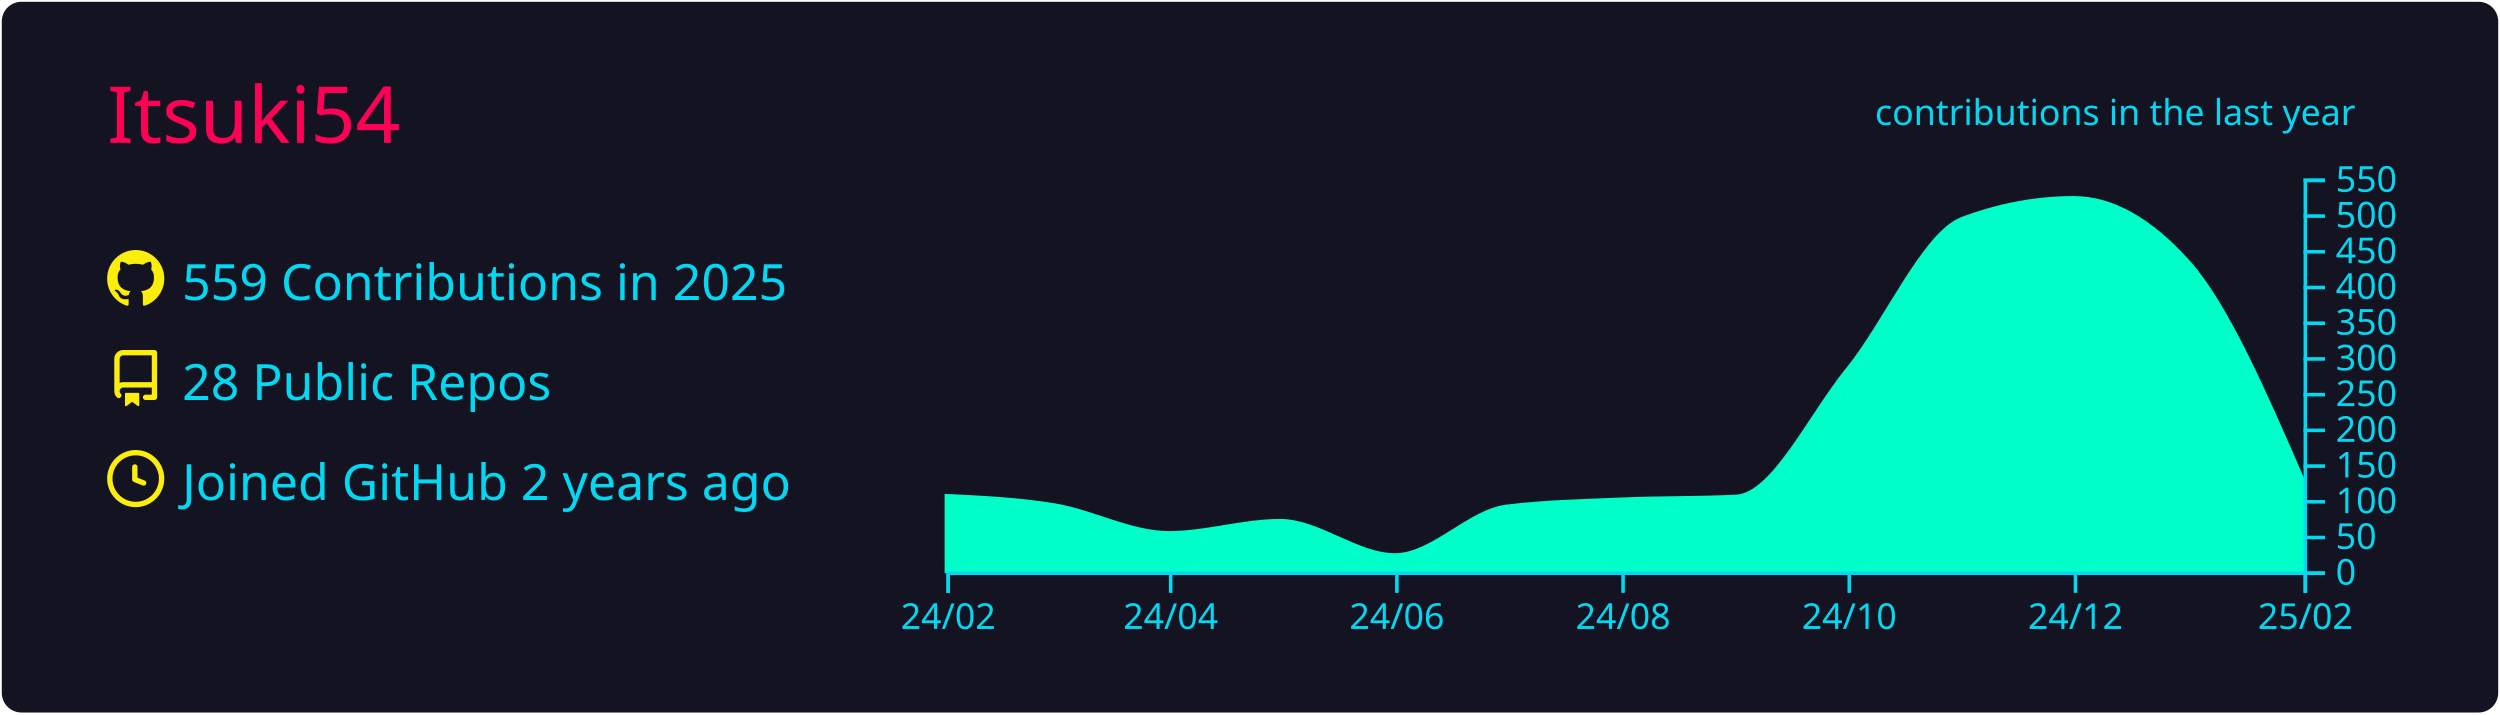
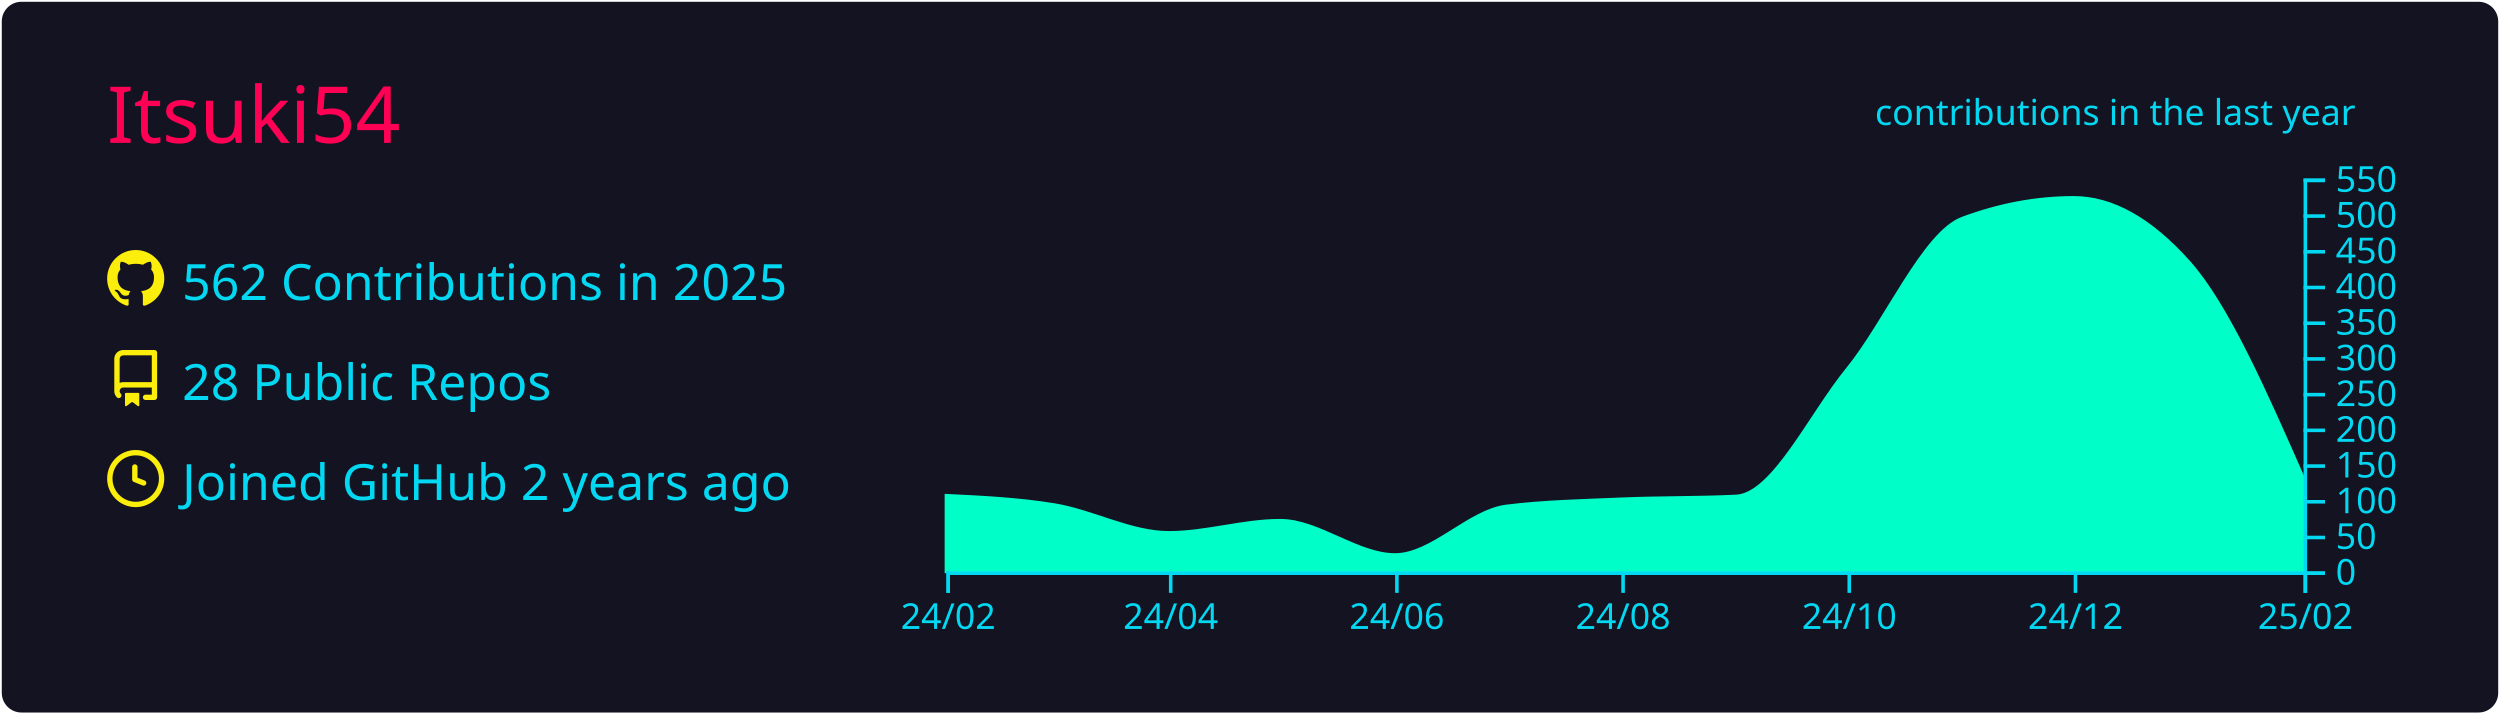
<svg xmlns="http://www.w3.org/2000/svg" width="700" height="200" viewBox="0 0 700 200">
  <style>* {
          font-family: 'Segoe UI', Ubuntu, "Helvetica Neue", Sans-Serif
        }</style>
  <rect x="1" y="1" rx="5" ry="5" height="99%" width="99.714%" stroke="#141321" stroke-width="1" fill="#141321" stroke-opacity="1" />
  <text x="30" y="40" style="font-size: 22px; fill: #ff0055;">Itsuki54</text>
  <g transform="translate(0,40)">
    <g transform="translate(30,30)">
      <g transform="translate(0,0)" width="14" height="14" fill="#fcee0c">
        <path fill-rule="evenodd" d="M8 0C3.58 0 0 3.58 0 8c0 3.54 2.29 6.53 5.47 7.59.4.07.55-.17.55-.38 0-.19-.01-.82-.01-1.49-2.01.37-2.53-.49-2.69-.94-.09-.23-.48-.94-.82-1.13-.28-.15-.68-.52-.01-.53.63-.01 1.08.58 1.23.82.72 1.21 1.87.87 2.33.66.07-.52.28-.87.51-1.07-1.78-.2-3.64-.89-3.64-3.95 0-.87.31-1.59.82-2.15-.08-.2-.36-1.02.08-2.12 0 0 .67-.21 2.2.82.64-.18 1.32-.27 2-.27.68 0 1.36.09 2 .27 1.53-1.04 2.2-.82 2.2-.82.44 1.1.16 1.92.08 2.12.51.56.82 1.27.82 2.15 0 3.07-1.87 3.75-3.65 3.95.29.25.54.73.54 1.48 0 1.07-.01 1.93-.01 2.2 0 .21.15.46.55.38A8.013 8.013 0 0016 8c0-4.42-3.58-8-8-8z" />
      </g>
      <g transform="translate(0,28)" width="14" height="14" fill="#fcee0c">
        <path fill-rule="evenodd" d="M2 2.5A2.5 2.5 0 014.5 0h8.75a.75.75 0 01.75.75v12.5a.75.75 0 01-.75.75h-2.5a.75.75 0 110-1.5h1.75v-2h-8a1 1 0 00-.714 1.7.75.75 0 01-1.072 1.05A2.495 2.495 0 012 11.5v-9zm10.5-1V9h-8c-.356 0-.694.074-1 .208V2.5a1 1 0 011-1h8zM5 12.25v3.25a.25.25 0 00.4.2l1.45-1.087a.25.25 0 01.3 0L8.6 15.7a.25.25 0 00.4-.2v-3.25a.25.25 0 00-.25-.25h-3.5a.25.25 0 00-.25.25z" />
      </g>
      <g transform="translate(0,56)" width="14" height="14" fill="#fcee0c">
        <path fill-rule="evenodd" d="M1.5 8a6.5 6.5 0 1113 0 6.5 6.5 0 01-13 0zM8 0a8 8 0 100 16A8 8 0 008 0zm.5 4.75a.75.75 0 00-1.5 0v3.5a.75.75 0 00.471.696l2.5 1a.75.75 0 00.557-1.392L8.5 7.742V4.75z" />
      </g>
-       <text x="21" y="14" style="fill: #03d8f3; font-size: 14px;">559 Contributions in 2025</text>
+       <text x="21" y="14" style="fill: #03d8f3; font-size: 14px;">562 Contributions in 2025</text>
      <text x="21" y="42" style="fill: #03d8f3; font-size: 14px;">28 Public Repos</text>
      <text x="21" y="70" style="fill: #03d8f3; font-size: 14px;">Joined GitHub 2 years ago</text>
    </g>
    <g color="#00ffc8" transform="translate(295,10)">
-       <path transform="translate(-30,0)" stroke="#00ffc8" fill="#00ffc8" opacity="1" d="M0,88.8C10.036,89.288,20.073,89.777,30.109,91.4C40.838,93.135,51.566,99.2,62.295,99.2C72.678,99.2,83.06,95.8,93.443,95.8C104.171,95.8,114.9,105.4,125.628,105.4C136.011,105.4,146.393,93.09,156.776,91.8C167.505,90.467,178.233,90.267,188.962,89.8C199.69,89.333,210.419,89.533,221.148,89C231.53,88.484,241.913,66.125,252.295,53.4C263.024,40.25,273.752,15.196,284.481,11.2C294.863,7.333,305.246,5.4,315.628,5.4C326.357,5.4,337.086,11.4,347.814,23.4C358.543,35.4,369.271,60.1,380,84.8L380,110C369.271,110,358.543,110,347.814,110C337.086,110,326.357,110,315.628,110C305.246,110,294.863,110,284.481,110C273.752,110,263.024,110,252.295,110C241.913,110,231.53,110,221.148,110C210.419,110,199.69,110,188.962,110C178.233,110,167.505,110,156.776,110C146.393,110,136.011,110,125.628,110C114.9,110,104.171,110,93.443,110C83.06,110,72.678,110,62.295,110C51.566,110,40.838,110,30.109,110C20.073,110,10.036,110,0,110Z" />
+       <path transform="translate(-30,0)" stroke="#00ffc8" fill="#00ffc8" opacity="1" d="M0,88.8C10.036,89.288,20.073,89.777,30.109,91.4C40.838,93.135,51.566,99.2,62.295,99.2C72.678,99.2,83.06,95.8,93.443,95.8C104.171,95.8,114.9,105.4,125.628,105.4C136.011,105.4,146.393,93.09,156.776,91.8C167.505,90.467,178.233,90.267,188.962,89.8C199.69,89.333,210.419,89.533,221.148,89C231.53,88.484,241.913,66.125,252.295,53.4C263.024,40.25,273.752,15.196,284.481,11.2C294.863,7.333,305.246,5.4,315.628,5.4C326.357,5.4,337.086,11.4,347.814,23.4C358.543,35.4,369.271,59.8,380,84.2L380,110C369.271,110,358.543,110,347.814,110C337.086,110,326.357,110,315.628,110C305.246,110,294.863,110,284.481,110C273.752,110,263.024,110,252.295,110C241.913,110,231.53,110,221.148,110C210.419,110,199.69,110,188.962,110C178.233,110,167.505,110,156.776,110C146.393,110,136.011,110,125.628,110C114.9,110,104.171,110,93.443,110C83.06,110,72.678,110,62.295,110C51.566,110,40.838,110,30.109,110C20.073,110,10.036,110,0,110Z" />
      <g color="#03d8f3" transform="translate(-30,110)" fill="none" font-size="10" font-family="sans-serif" text-anchor="middle">
        <path class="domain" stroke="currentColor" d="M0.5,6V0.5H380.5V6" />
        <g class="tick" opacity="1" transform="translate(0.5,0)">
          <line stroke="currentColor" y2="6" />
          <text fill="currentColor" y="9" dy="0.71em">24/02</text>
        </g>
        <g class="tick" opacity="1" transform="translate(62.79508,0)">
          <line stroke="currentColor" y2="6" />
          <text fill="currentColor" y="9" dy="0.71em">24/04</text>
        </g>
        <g class="tick" opacity="1" transform="translate(126.1284,0)">
          <line stroke="currentColor" y2="6" />
          <text fill="currentColor" y="9" dy="0.71em">24/06</text>
        </g>
        <g class="tick" opacity="1" transform="translate(189.4617,0)">
          <line stroke="currentColor" y2="6" />
          <text fill="currentColor" y="9" dy="0.71em">24/08</text>
        </g>
        <g class="tick" opacity="1" transform="translate(252.7951,0)">
          <line stroke="currentColor" y2="6" />
          <text fill="currentColor" y="9" dy="0.71em">24/10</text>
        </g>
        <g class="tick" opacity="1" transform="translate(316.1284,0)">
          <line stroke="currentColor" y2="6" />
          <text fill="currentColor" y="9" dy="0.71em">24/12</text>
        </g>
        <g class="tick" opacity="1" transform="translate(380.5,0)">
          <line stroke="currentColor" y2="6" />
          <text fill="currentColor" y="9" dy="0.71em">25/02</text>
        </g>
      </g>
      <g color="#03d8f3" transform="translate(350,0)" fill="none" font-size="10" font-family="sans-serif" text-anchor="start">
        <path class="domain" stroke="currentColor" d="M6,110.5H0.5V0.5H6" />
        <g class="tick" opacity="1" transform="translate(0,110.5)">
          <line stroke="currentColor" x2="6" />
          <text fill="currentColor" x="9" dy="0.32em">0</text>
        </g>
        <g class="tick" opacity="1" transform="translate(0,100.5)">
          <line stroke="currentColor" x2="6" />
          <text fill="currentColor" x="9" dy="0.32em">50</text>
        </g>
        <g class="tick" opacity="1" transform="translate(0,90.5)">
          <line stroke="currentColor" x2="6" />
          <text fill="currentColor" x="9" dy="0.32em">100</text>
        </g>
        <g class="tick" opacity="1" transform="translate(0,80.5)">
          <line stroke="currentColor" x2="6" />
          <text fill="currentColor" x="9" dy="0.32em">150</text>
        </g>
        <g class="tick" opacity="1" transform="translate(0,70.5)">
          <line stroke="currentColor" x2="6" />
          <text fill="currentColor" x="9" dy="0.32em">200</text>
        </g>
        <g class="tick" opacity="1" transform="translate(0,60.5)">
          <line stroke="currentColor" x2="6" />
          <text fill="currentColor" x="9" dy="0.32em">250</text>
        </g>
        <g class="tick" opacity="1" transform="translate(0,50.5)">
          <line stroke="currentColor" x2="6" />
          <text fill="currentColor" x="9" dy="0.32em">300</text>
        </g>
        <g class="tick" opacity="1" transform="translate(0,40.5)">
          <line stroke="currentColor" x2="6" />
          <text fill="currentColor" x="9" dy="0.32em">350</text>
        </g>
        <g class="tick" opacity="1" transform="translate(0,30.5)">
          <line stroke="currentColor" x2="6" />
          <text fill="currentColor" x="9" dy="0.32em">400</text>
        </g>
        <g class="tick" opacity="1" transform="translate(0,20.5)">
          <line stroke="currentColor" x2="6" />
          <text fill="currentColor" x="9" dy="0.32em">450</text>
        </g>
        <g class="tick" opacity="1" transform="translate(0,10.5)">
          <line stroke="currentColor" x2="6" />
          <text fill="currentColor" x="9" dy="0.32em">500</text>
        </g>
        <g class="tick" opacity="1" transform="translate(0,0.5)">
          <line stroke="currentColor" x2="6" />
          <text fill="currentColor" x="9" dy="0.32em">550</text>
        </g>
      </g>
      <g>
        <text y="-15" x="230" style="fill: #03d8f3; font-size: 10px;">contributions in the last year</text>
      </g>
    </g>
  </g>
</svg>
